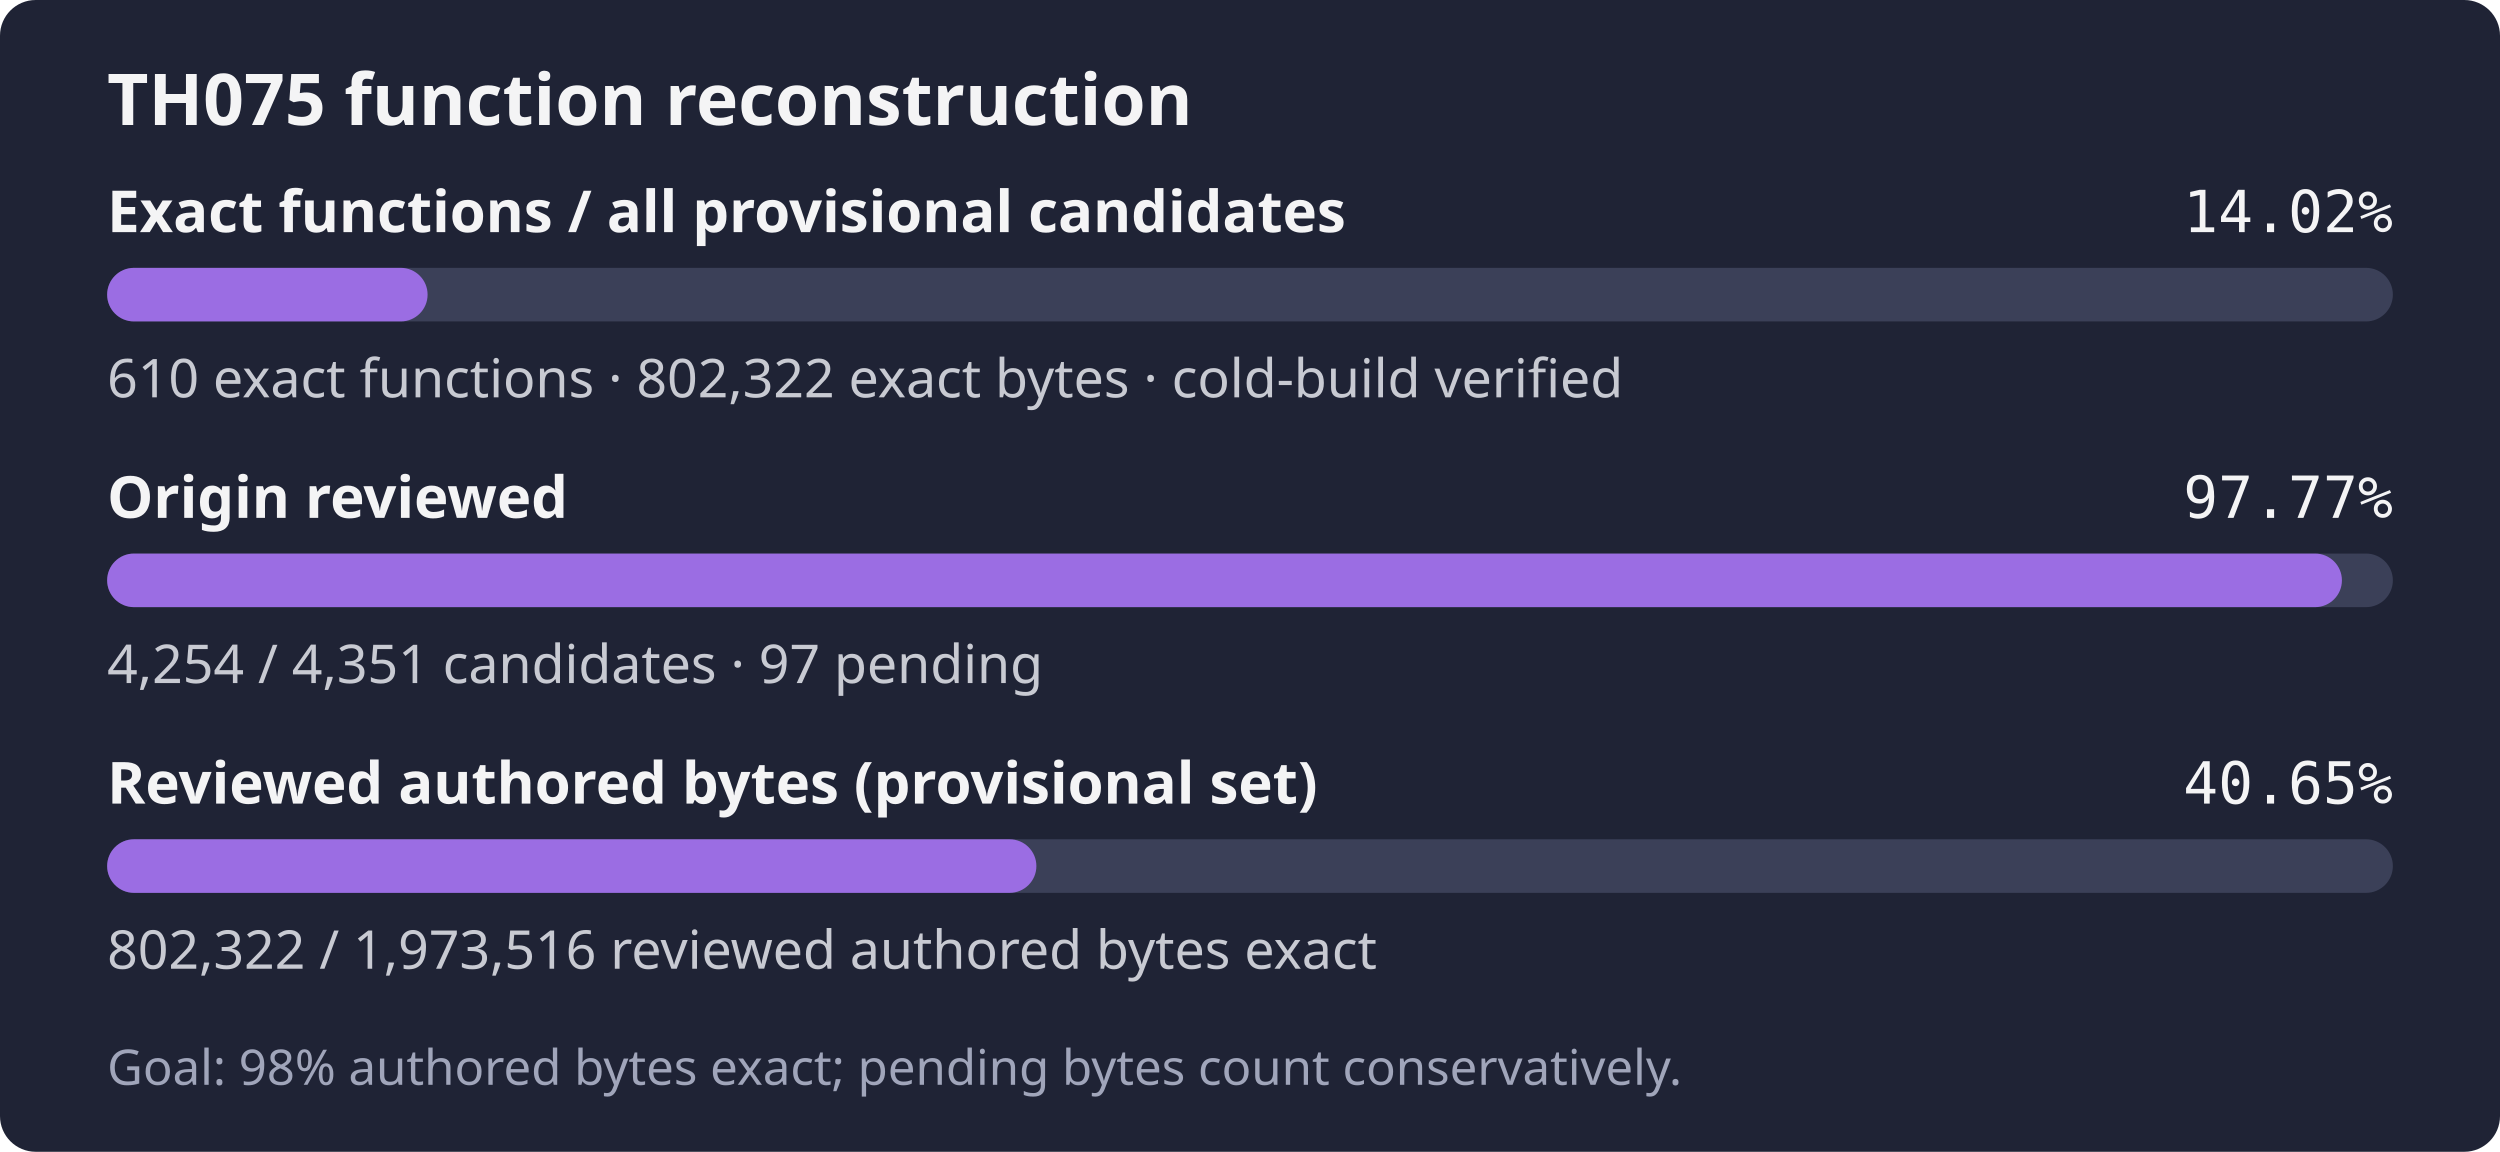
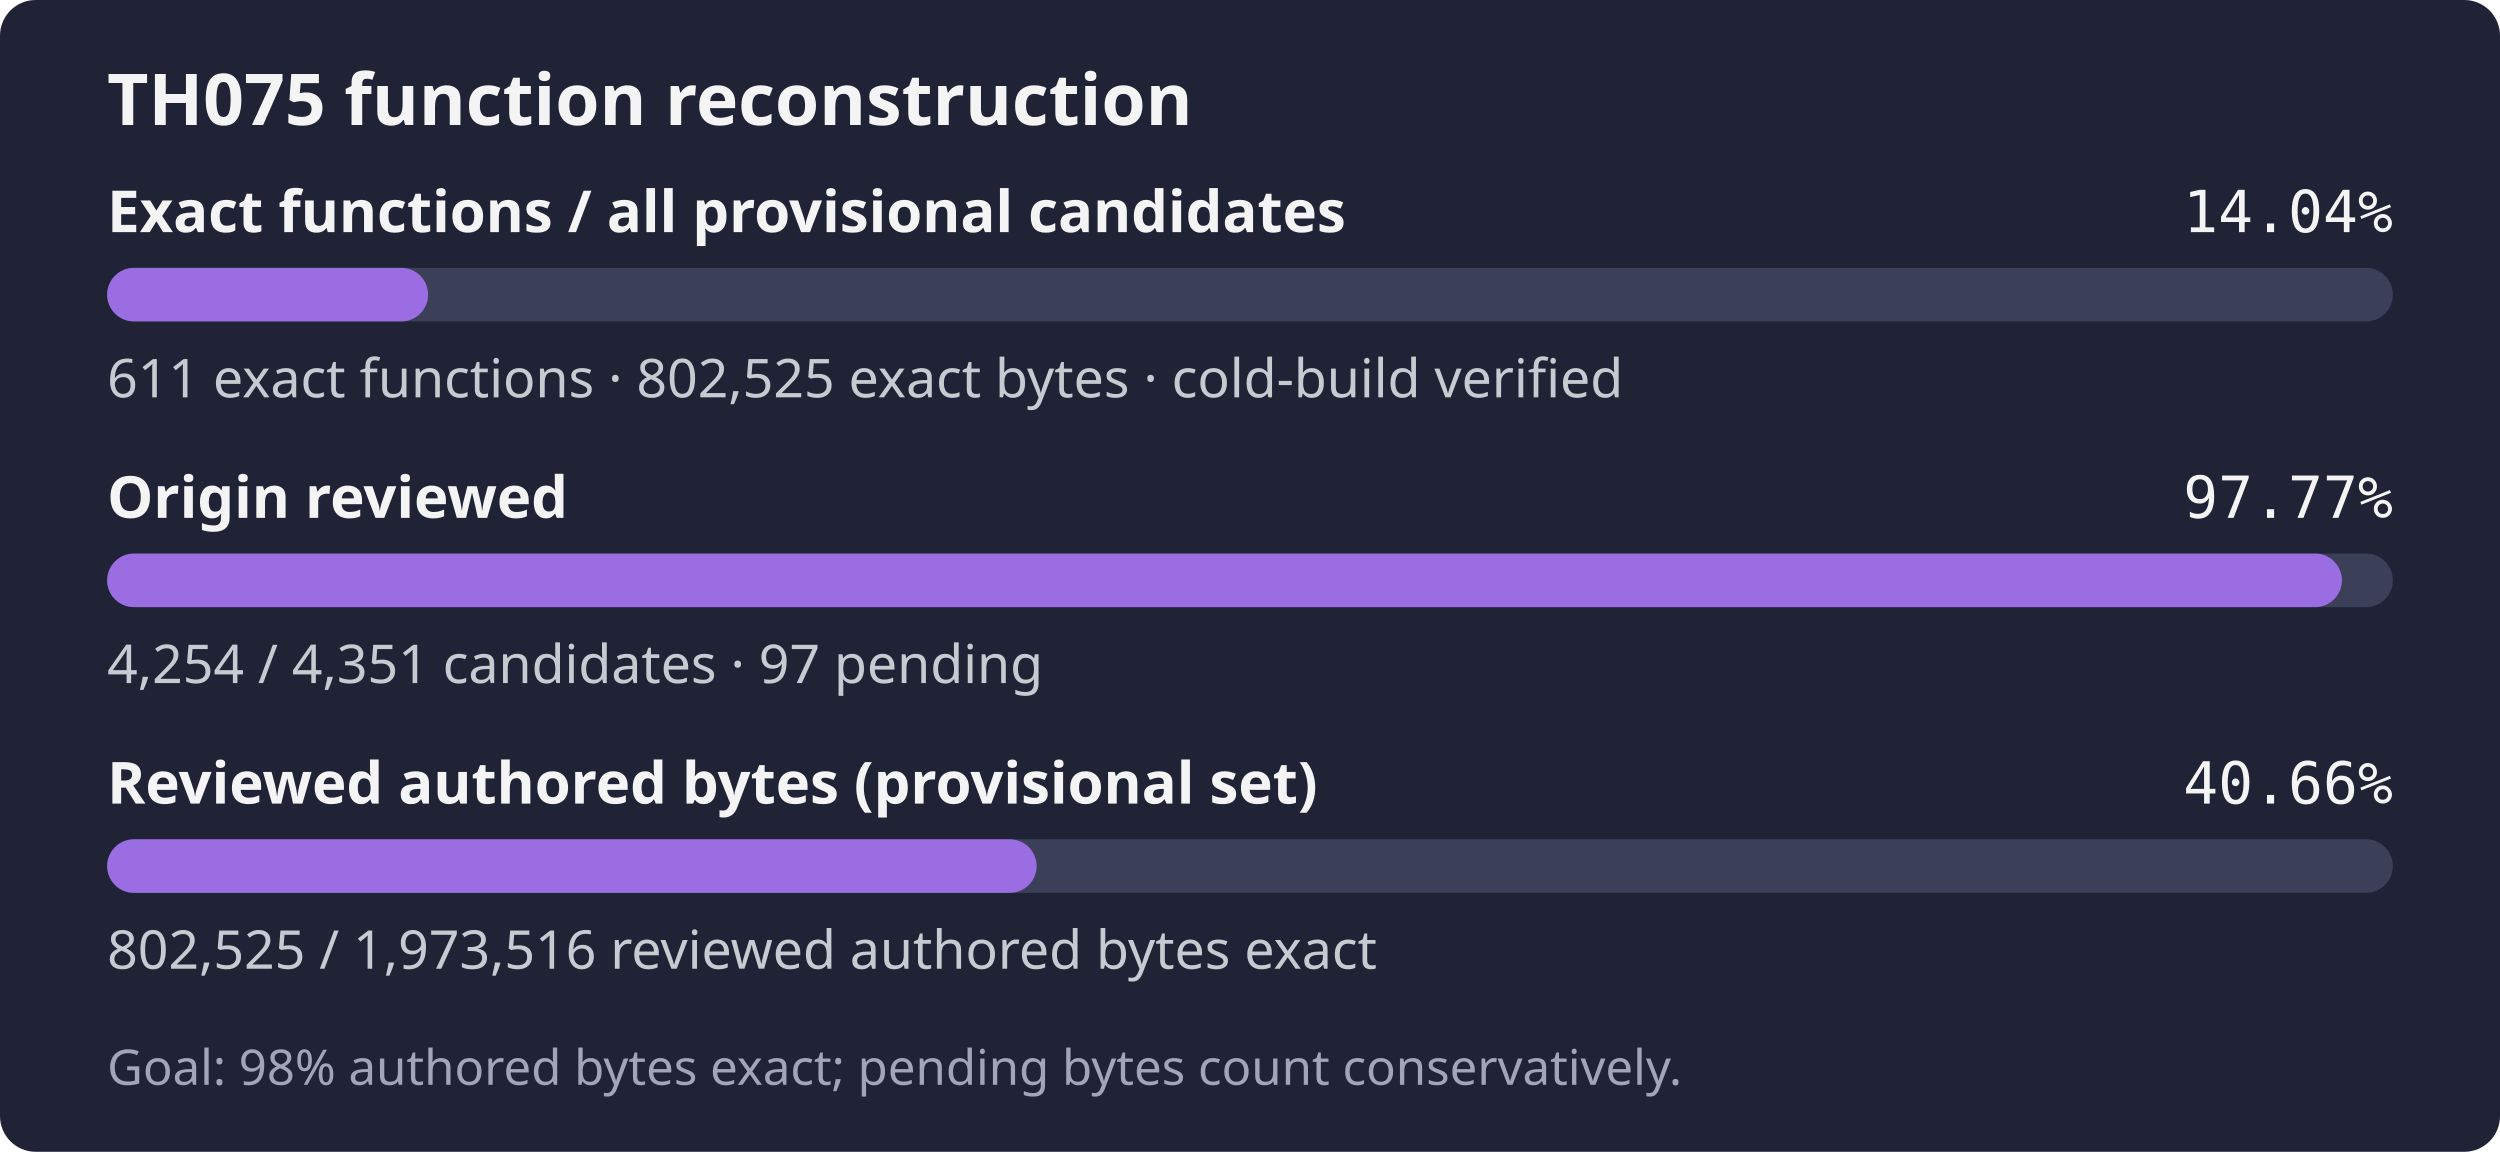
- <svg xmlns="http://www.w3.org/2000/svg" width="560" height="258" role="img" aria-label="TH075: 610 exact functions, 802,322 exact bytes; 4,254 of 4,351 candidates reviewed; Goal: 98% authored bytes exact; pending bytes count conservatively.">
+ <svg xmlns="http://www.w3.org/2000/svg" width="560" height="258" role="img" aria-label="TH075: 611 exact functions, 802,525 exact bytes; 4,254 of 4,351 candidates reviewed; Goal: 98% authored bytes exact; pending bytes count conservatively.">
  <rect width="560" height="258" rx="8" fill="#1f2335" />
  <text x="24" y="28" fill="#f4f4f5" font-family="sans-serif" font-size="16" font-weight="600">TH075 function reconstruction</text>
  <text x="24" y="52" fill="#f4f4f5" font-family="sans-serif" font-size="13" font-weight="600">Exact functions / all provisional candidates</text>
-   <text x="536" y="52" fill="#f4f4f5" text-anchor="end" font-family="monospace" font-size="13">14.02%</text>
+   <text x="536" y="52" fill="#f4f4f5" text-anchor="end" font-family="monospace" font-size="13">14.04%</text>
  <rect x="24" y="60" width="512" height="12" rx="6" fill="#3b4058" />
-   <rect x="24" y="60" width="71.78" height="12" rx="6" fill="#9b6de3" />
-   <text x="24" y="89" fill="#c8cad2" font-family="sans-serif" font-size="12">610 exact functions · 802,322 exact bytes · cold-build verified</text>
+   <rect x="24" y="60" width="71.90" height="12" rx="6" fill="#9b6de3" />
+   <text x="24" y="89" fill="#c8cad2" font-family="sans-serif" font-size="12">611 exact functions · 802,525 exact bytes · cold-build verified</text>
  <text x="24" y="116" fill="#f4f4f5" font-family="sans-serif" font-size="13" font-weight="600">Origin reviewed</text>
  <text x="536" y="116" fill="#f4f4f5" text-anchor="end" font-family="monospace" font-size="13">97.77%</text>
  <rect x="24" y="124" width="512" height="12" rx="6" fill="#3b4058" />
  <rect x="24" y="124" width="500.59" height="12" rx="6" fill="#9b6de3" />
  <text x="24" y="153" fill="#c8cad2" font-family="sans-serif" font-size="12">4,254 / 4,351 candidates · 97 pending</text>
  <text x="24" y="180" fill="#f4f4f5" font-family="sans-serif" font-size="13" font-weight="600">Reviewed authored bytes (provisional set)</text>
-   <text x="536" y="180" fill="#f4f4f5" text-anchor="end" font-family="monospace" font-size="13">40.65%</text>
+   <text x="536" y="180" fill="#f4f4f5" text-anchor="end" font-family="monospace" font-size="13">40.66%</text>
  <rect x="24" y="188" width="512" height="12" rx="6" fill="#3b4058" />
-   <rect x="24" y="188" width="208.15" height="12" rx="6" fill="#9b6de3" />
-   <text x="24" y="217" fill="#c8cad2" font-family="sans-serif" font-size="12">802,322 / 1,973,516 reviewed authored bytes exact</text>
+   <rect x="24" y="188" width="208.20" height="12" rx="6" fill="#9b6de3" />
+   <text x="24" y="217" fill="#c8cad2" font-family="sans-serif" font-size="12">802,525 / 1,973,516 reviewed authored bytes exact</text>
  <text x="24" y="243" fill="#a0a5ba" font-family="sans-serif" font-size="11">Goal: 98% authored bytes exact; pending bytes count conservatively.</text>
</svg>
